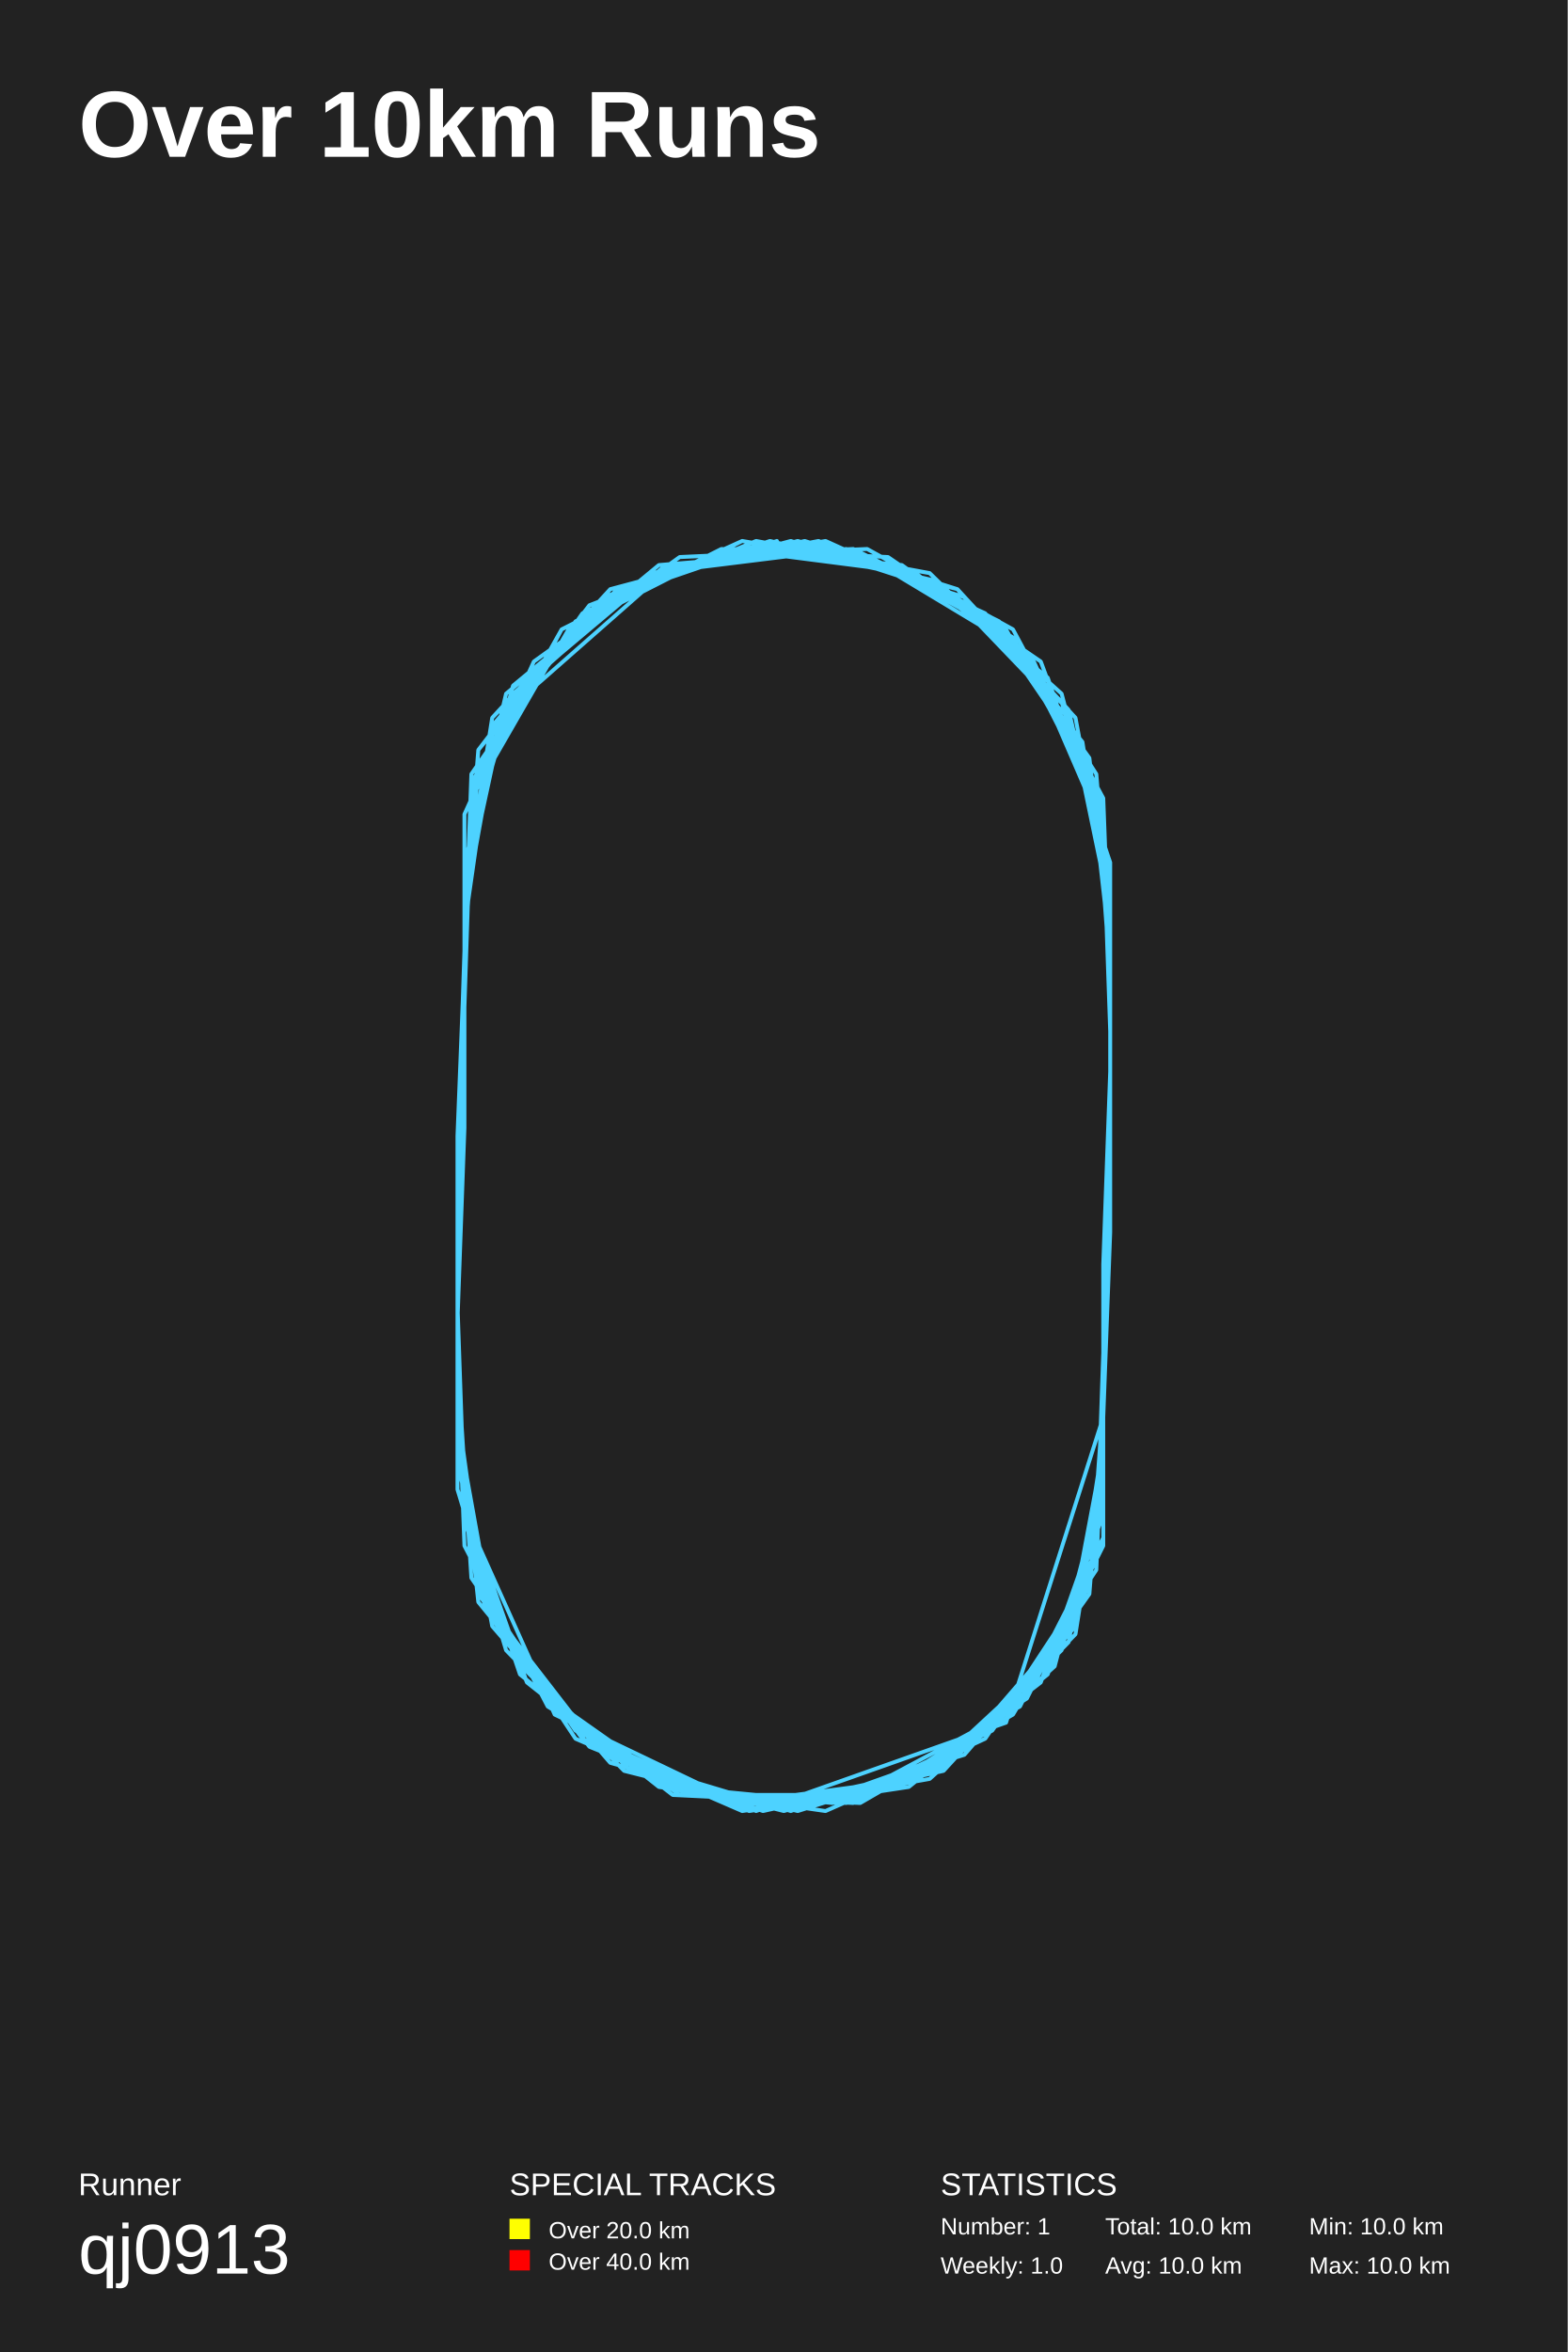
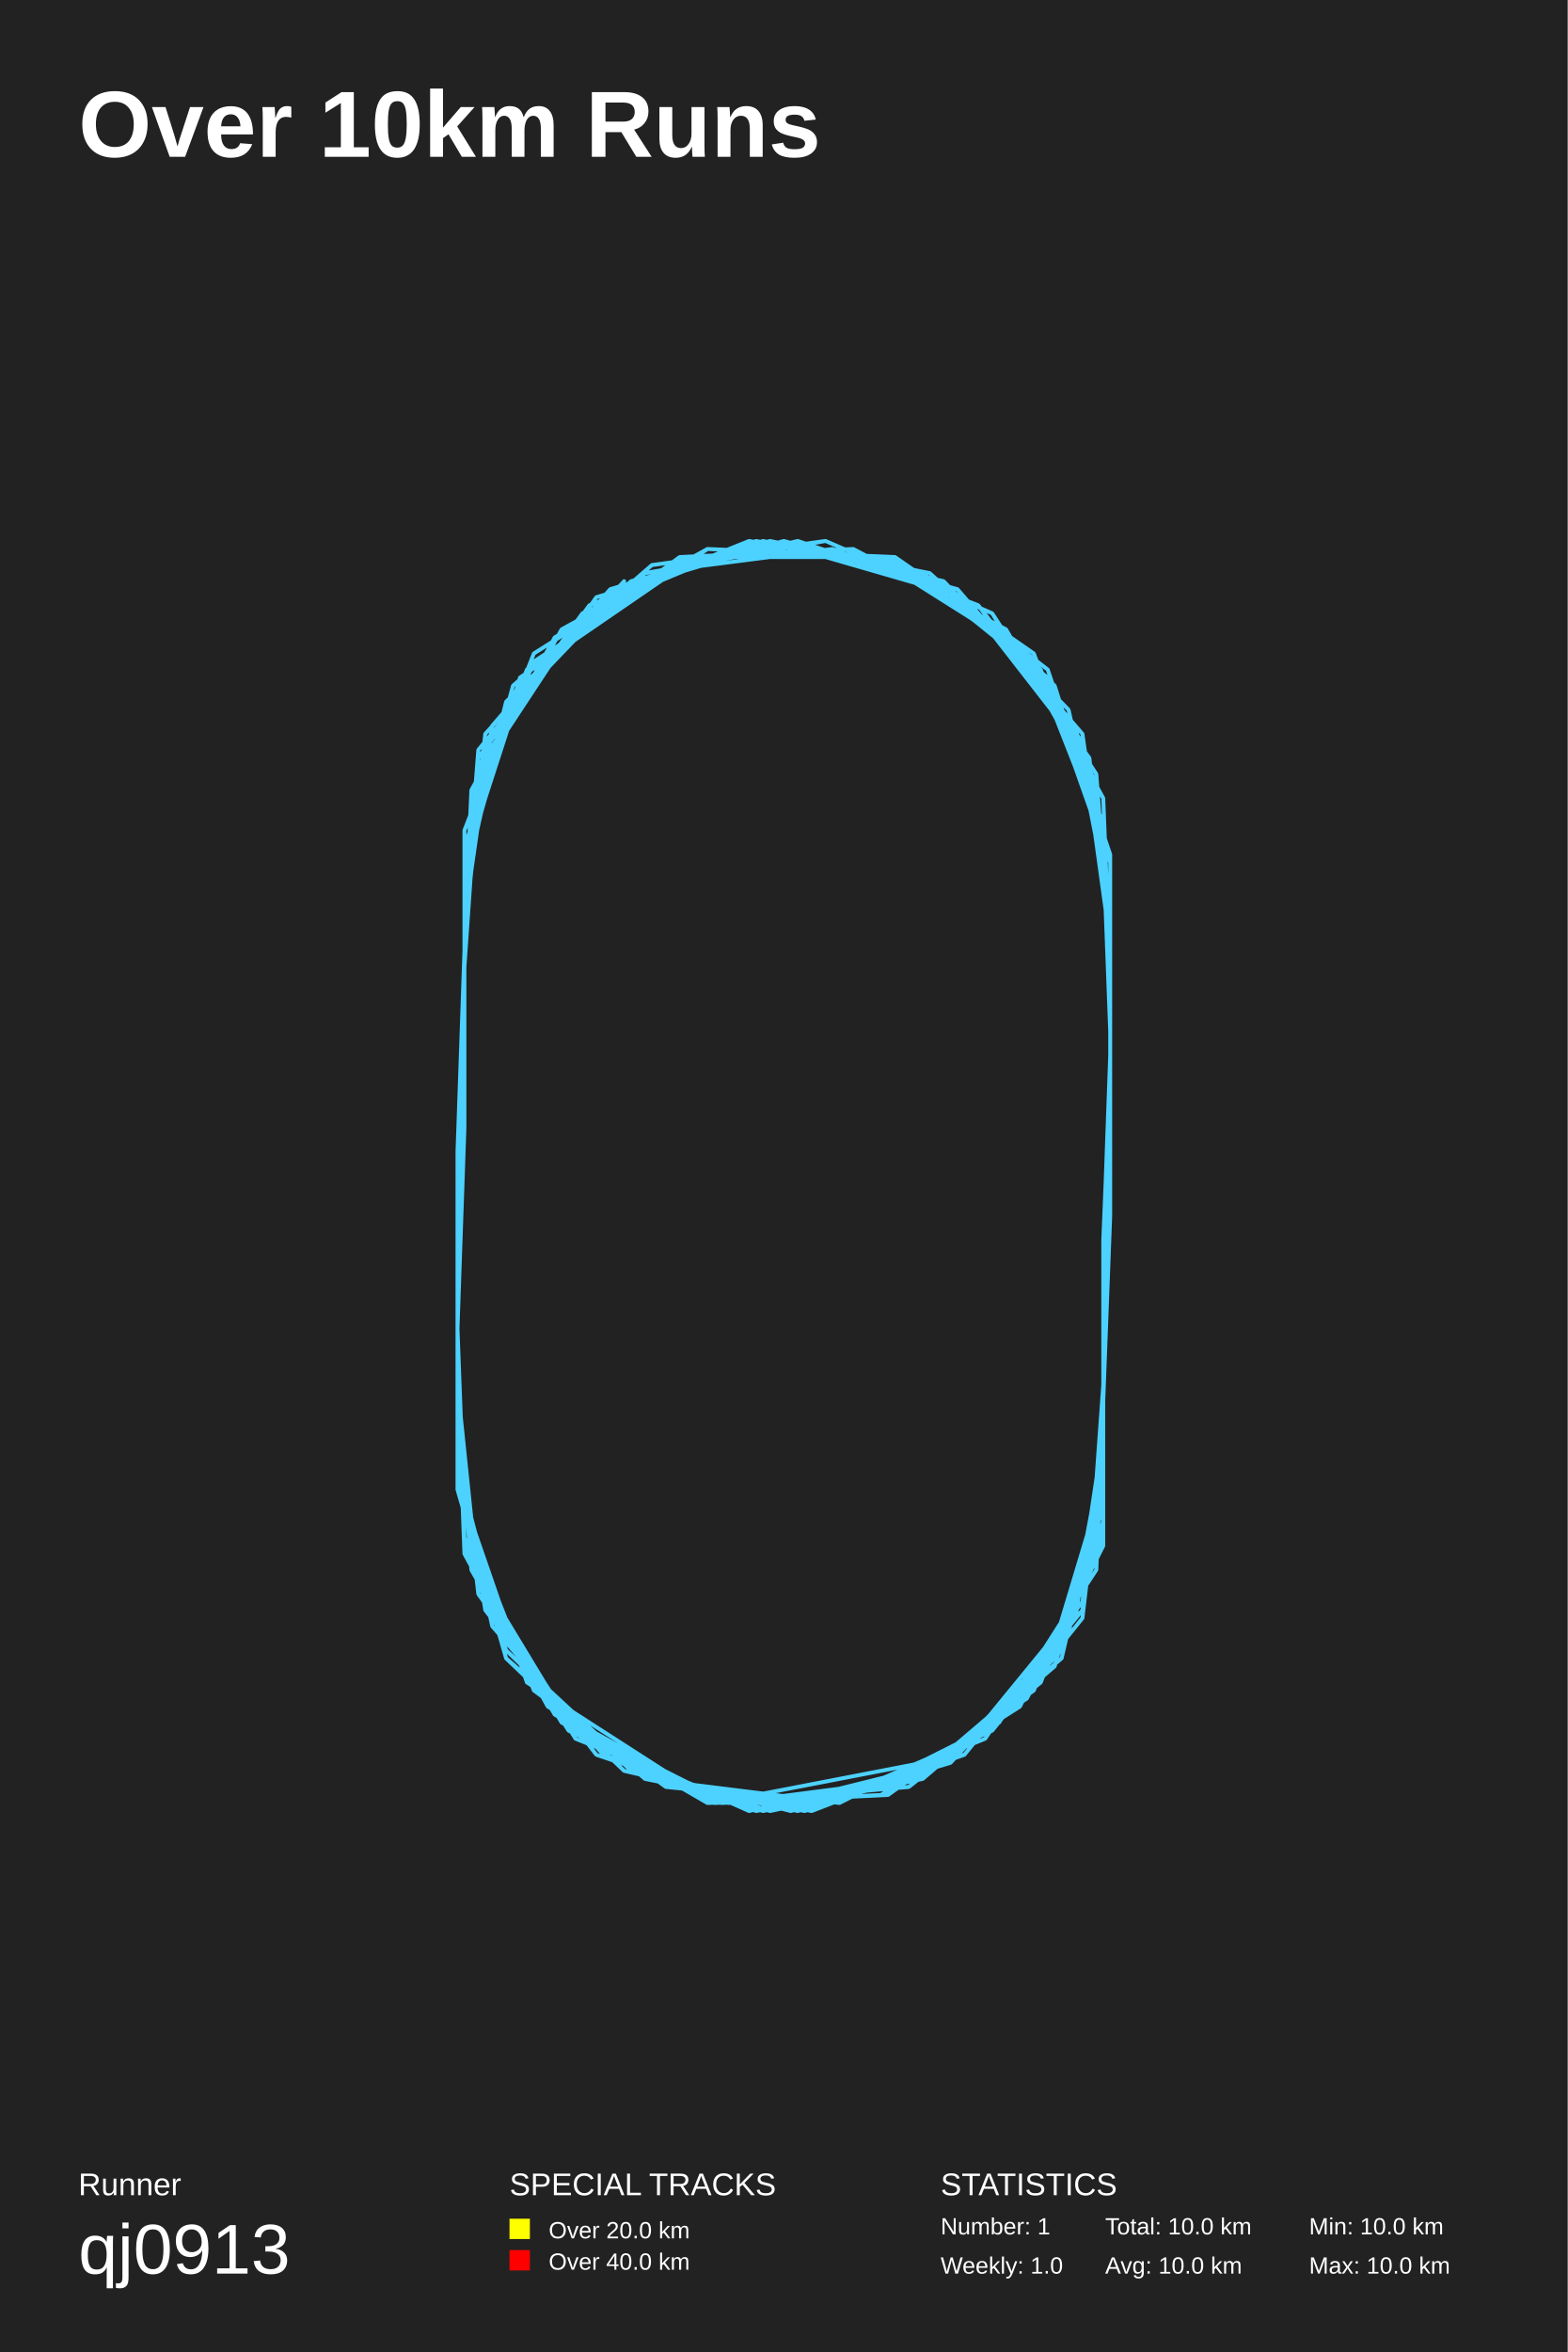
<svg xmlns="http://www.w3.org/2000/svg" baseProfile="full" height="300mm" version="1.1" viewBox="0,0,200,300" width="200mm">
  <defs />
  <rect fill="#222222" height="300" width="200" x="0" y="0" />
  <text fill="#FFFFFF" style="font-size:12px; font-family:Arial; font-weight:bold;" x="10" y="20">Over 10km Runs</text>
  <text fill="#FFFFFF" style="font-size:4px; font-family:Arial" x="10" y="280">Runner</text>
  <text fill="#FFFFFF" style="font-size:9px; font-family:Arial" x="10" y="290">qj0913</text>
  <text fill="#FFFFFF" style="font-size:4px; font-family:Arial" x="65" y="280">SPECIAL TRACKS</text>
  <rect fill="yellow" height="2.6" width="2.6" x="65" y="283" />
  <text fill="#FFFFFF" style="font-size:3px; font-family:Arial" x="70" y="285.5">Over 20.0 km</text>
  <rect fill="red" height="2.6" width="2.6" x="65" y="287" />
  <text fill="#FFFFFF" style="font-size:3px; font-family:Arial" x="70" y="289.5">Over 40.0 km</text>
  <text fill="#FFFFFF" style="font-size:4px; font-family:Arial" x="120" y="280">STATISTICS</text>
  <text fill="#FFFFFF" style="font-size:3px; font-family:Arial" x="120" y="285">Number: 1</text>
  <text fill="#FFFFFF" style="font-size:3px; font-family:Arial" x="120" y="290">Weekly: 1.0</text>
  <text fill="#FFFFFF" style="font-size:3px; font-family:Arial" x="141" y="285">Total: 10.0 km</text>
  <text fill="#FFFFFF" style="font-size:3px; font-family:Arial" x="141" y="290">Avg: 10.0 km</text>
  <text fill="#FFFFFF" style="font-size:3px; font-family:Arial" x="167" y="285">Min: 10.0 km</text>
  <text fill="#FFFFFF" style="font-size:3px; font-family:Arial" x="167" y="290">Max: 10.0 km</text>
-   <polyline fill="none" opacity="1" points="99.114,69.0 75.196,77.203 61.022,97.709 59.251,121.291 58.365,147.95 58.365,173.583 60.136,201.266 73.424,220.747 95.571,231.0 118.603,226.899 134.548,212.544 140.749,188.962 140.749,165.38 141.635,141.798 141.635,118.215 138.092,94.633 123.032,76.177 100.886,69.0 77.854,75.152 62.794,93.608 59.251,118.215 59.251,136.671 58.365,157.178 58.365,181.785 62.794,206.393 76.968,223.823 100,231.0 123.032,223.823 137.206,207.418 140.749,184.861 140.749,161.279 141.635,137.697 141.635,114.114 136.32,91.557 118.603,73.101 94.685,69.0 74.31,78.228 60.136,98.734 59.251,123.342 58.365,146.924 58.365,169.481 59.251,194.089 67.223,214.595 85.826,227.924 107.087,229.975 126.576,220.747 138.978,203.317 140.749,178.709 141.635,155.127 141.635,132.57 141.635,110.013 133.663,86.431 116.831,73.101 92.913,70.025 71.653,80.279 60.136,101.81 59.251,124.367 58.365,147.95 58.365,169.481 59.251,193.064 67.223,214.595 84.055,227.924 105.315,231.0 123.918,222.798 137.206,206.393 140.749,183.836 140.749,161.279 141.635,139.747 141.635,115.14 137.206,91.557 122.146,75.152 102.658,69.0 77.854,75.152 62.794,91.557 59.251,114.114 59.251,135.646 58.365,157.178 58.365,180.76 61.022,202.291 73.424,220.747 93.799,229.975 115.945,227.924 133.663,213.57 140.749,191.013 140.749,165.38 141.635,142.823 141.635,119.241 138.978,96.684 125.69,78.228 104.429,69.0 83.169,73.101 64.566,88.481 59.251,111.038 59.251,133.595 58.365,155.127 58.365,178.709 61.022,202.291 73.424,220.747 93.799,229.975 116.831,226.899 132.777,214.595 140.749,192.038 140.749,171.532 141.635,148.975 141.635,125.393 140.749,101.81 129.233,80.279 110.63,70.025 86.712,71.051 68.109,84.38 59.251,103.861 59.251,126.418 58.365,151.026 58.365,173.583 59.251,197.165 69.881,217.671 88.484,228.949 108.859,229.975 129.233,218.696 138.978,202.291 140.749,180.76 141.635,157.178 141.635,135.646 141.635,113.089 136.32,90.532 119.489,74.127 98.228,69.0 76.968,76.177 62.794,92.582 59.251,115.14 59.251,137.697 58.365,160.253 58.365,182.81 61.908,204.342 76.968,223.823 97.342,231.0 119.489,225.873 135.434,210.494 140.749,189.988 140.749,167.431 141.635,144.874 141.635,121.291 138.978,97.709 125.69,78.228 105.315,69.0 83.169,73.101 64.566,88.481 59.251,112.064 59.251,135.646 58.365,160.253 58.365,181.785 61.908,204.342 73.424,221.772 94.685,231.0 115.945,227.924 133.663,213.57 140.749,192.038 140.749,171.532 141.635,148.975 141.635,126.418 140.749,103.861 131.891,84.38 115.06,72.076 93.799,70.025 75.196,77.203 61.022,95.658 59.251,118.215 59.251,138.722 58.365,161.279 58.365,182.81 61.908,205.367 75.196,222.798 95.571,231.0 115.945,227.924 133.663,213.57 140.749,193.064 140.749,170.507 141.635,150 141.635,126.418 140.749,104.886 131.005,83.355 113.288,71.051 92.027,70.025 71.653,80.279 60.136,100.785 59.251,122.317 58.365,144.874 58.365,168.456 58.365,189.988 64.566,210.494 80.511,225.873 101.772,231.0 121.261,224.848 137.206,206.393 140.749,186.912 140.749,162.304 141.635,142.823 141.635,117.19 138.092,94.633 122.146,75.152 101.772,69.0 78.739,75.152 62.794,91.557 59.251,114.114 59.251,139.747 58.365,162.304 58.365,186.912 64.566,210.494 79.625,225.873 100,231.0 121.261,224.848 136.32,209.469 140.749,186.912 140.749,165.38 141.635,142.823 141.635,120.266 139.864,98.734 127.462,79.253 108.859,70.025 86.712,71.051 68.109,84.38 59.251,103.861 59.251,124.367 58.365,147.95 58.365,171.532 59.251,194.089 67.223,214.595 84.94,227.924 106.201,229.975 125.69,221.772 138.978,202.291 140.749,180.76 141.635,157.178 141.635,134.621 141.635,111.038 135.434,89.506 118.603,73.101 96.457,69.0 74.31,78.228 61.022,97.709 59.251,120.266 59.251,143.848 58.365,167.431 58.365,189.988 66.337,213.57 84.055,227.924 107.973,229.975 125.69,221.772 139.864,200.241 140.749,178.709 141.635,155.127 141.635,131.545 140.749,105.912 132.777,84.38 113.288,71.051 92.027,70.025 71.653,80.279 60.136,100.785 59.251,125.393 58.365,146.924 58.365,170.507 59.251,193.064 67.223,214.595 86.712,228.949 109.744,229.975 129.233,218.696 140.749,196.139 140.749,174.608 141.635,151.026 141.635,127.443 140.749,103.861 129.233,81.304 108.859,70.025 84.94,72.076 65.452,88.481 59.251,110.013 59.251,133.595 58.365,155.127 58.365,179.734 61.022,203.317 75.196,222.798 97.342,231.0 120.375,225.873 136.32,208.443 140.749,184.861 140.749,163.329 141.635,138.722 141.635,116.165 136.32,90.532 122.146,75.152 98.228,69.0 76.968,76.177 61.022,95.658 59.251,119.241 59.251,143.848 58.365,166.405 59.251,192.038 67.223,214.595 85.826,228.949 107.087,229.975 130.119,217.671 139.864,198.19 140.749,172.557 141.635,150 141.635,124.367 140.749,102.836 128.347,80.279 108.859,70.025 84.055,72.076 65.452,87.456 59.251,110.013 59.251,132.57 58.365,157.178 58.365,179.734 61.908,205.367 74.31,221.772 94.685,231.0 118.603,225.873 136.32,209.469 140.749,186.912 140.749,161.279 141.635,136.671 141.635,112.064 135.434,88.481 119.489,74.127 94.685,69.0 73.424,79.253 60.136,99.76 59.251,122.317 58.365,146.924 58.365,170.507 59.251,192.038 67.223,214.595 87.598,228.949 111.516,228.949 131.005,216.646 140.749,197.165 140.749,172.557 141.635,148.975 141.635,124.367 139.864,100.785 127.462,79.253 107.973,70.025 83.169,73.101 64.566,89.506 59.251,114.114 59.251,137.697 58.365,160.253 58.365,183.836 62.794,207.418 77.854,224.848 100,231.0 121.261,224.848 137.206,208.443 140.749,185.886 140.749,162.304 141.635,137.697 141.635,114.114 136.32,90.532 119.489,74.127 94.685,69.0 72.538,80.279 60.136,101.81 59.251,128.469 58.365,153.076 58.365,179.734 61.022,204.342 76.968,223.823 100.886,231.0 123.918,222.798 138.978,203.317 140.749,180.76 141.635,155.127 141.635,130.519 140.749,105.912 131.005,83.355 108.859,70.025 85.826,72.076 63.68,91.557 59.251,116.165 59.251,143.848 58.365,168.456 59.251,193.064 70.767,218.696 96.457,231.0 128.347,219.722 140.749,180.76" stroke="#4DD2FF" stroke-dasharray="none" stroke-linecap="round" stroke-linejoin="round" stroke-width="0.5" />
+   <polyline fill="none" opacity="1" points="79.625,74.127 61.908,93.608 59.251,117.19 59.251,143.848 58.365,169.481 59.251,196.139 69.881,217.671 92.027,229.975 113.288,228.949 131.891,215.62 140.749,194.089 140.749,170.507 141.635,145.899 141.635,122.317 139.864,98.734 126.576,78.228 105.315,69.0 82.283,73.101 64.566,89.506 59.251,113.089 59.251,134.621 58.365,153.076 58.365,176.659 61.022,202.291 73.424,221.772 96.457,231.0 118.603,225.873 135.434,211.519 140.749,188.962 140.749,165.38 141.635,142.823 141.635,118.215 138.092,95.658 122.146,75.152 100,69.0 77.854,75.152 61.908,94.633 59.251,119.241 59.251,141.798 58.365,166.405 58.365,189.988 64.566,211.519 82.283,226.899 102.658,231.0 123.032,223.823 137.206,206.393 140.749,182.81 140.749,159.228 141.635,136.671 141.635,114.114 136.32,90.532 120.375,74.127 97.342,69.0 75.196,77.203 61.022,98.734 59.251,120.266 59.251,142.823 58.365,164.355 58.365,187.937 64.566,210.494 80.511,225.873 100.886,231.0 121.261,224.848 135.434,209.469 140.749,188.962 140.749,165.38 141.635,142.823 141.635,119.241 138.978,96.684 124.804,77.203 106.201,70.025 82.283,73.101 65.452,88.481 59.251,108.988 59.251,132.57 58.365,154.102 58.365,175.633 59.251,197.165 70.767,218.696 90.256,229.975 112.402,228.949 131.005,216.646 140.749,195.114 140.749,170.507 141.635,147.95 141.635,123.342 139.864,100.785 128.347,80.279 108.859,70.025 86.712,71.051 67.223,85.405 59.251,105.912 59.251,130.519 58.365,152.051 58.365,174.608 59.251,198.19 69.881,217.671 90.256,229.975 112.402,228.949 130.119,217.671 140.749,196.139 140.749,175.633 141.635,153.076 141.635,128.469 140.749,106.937 131.891,83.355 114.174,71.051 90.256,70.025 70.767,81.304 60.136,100.785 59.251,121.291 58.365,146.924 58.365,169.481 59.251,193.064 68.109,215.62 84.94,227.924 105.315,229.975 126.576,220.747 138.092,206.393 140.749,183.836 140.749,162.304 141.635,139.747 141.635,117.19 138.092,94.633 123.032,76.177 101.772,69.0 80.511,74.127 64.566,89.506 59.251,111.038 59.251,133.595 58.365,156.152 58.365,177.684 60.136,200.241 73.424,220.747 92.913,229.975 115.945,227.924 132.777,214.595 140.749,194.089 140.749,171.532 141.635,148.975 141.635,124.367 140.749,101.81 128.347,80.279 108.859,70.025 87.598,71.051 67.223,85.405 59.251,107.962 59.251,131.545 58.365,155.127 58.365,177.684 60.136,200.241 71.653,219.722 91.141,229.975 112.402,228.949 131.005,216.646 140.749,196.139 140.749,175.633 141.635,153.076 141.635,131.545 140.749,107.962 134.548,87.456 118.603,73.101 98.228,69.0 77.854,75.152 62.794,92.582 59.251,114.114 59.251,134.621 58.365,157.178 58.365,179.734 61.022,202.291 72.538,220.747 92.027,229.975 112.402,228.949 131.005,216.646 140.749,197.165 140.749,174.608 141.635,154.102 141.635,129.494 141.635,108.988 133.663,85.405 117.717,73.101 95.571,69.0 75.196,77.203 61.022,96.684 59.251,118.215 59.251,141.798 58.365,163.329 58.365,186.912 62.794,207.418 76.968,223.823 98.228,231.0 117.717,226.899 135.434,210.494 140.749,192.038 140.749,166.405 141.635,145.899 141.635,121.291 139.864,99.76 126.576,78.228 105.315,69.0 83.169,72.076 65.452,87.456 59.251,110.013 59.251,135.646 58.365,158.203 58.365,182.81 61.908,205.367 76.082,223.823 97.342,231.0 117.717,226.899 134.548,212.544 140.749,191.013 140.749,169.481 141.635,146.924 141.635,124.367 140.749,101.81 130.119,82.329 112.402,71.051 90.256,70.025 71.653,80.279 60.136,100.785 59.251,120.266 59.251,143.848 58.365,167.431 58.365,189.988 64.566,211.519 79.625,225.873 101.772,231.0 123.032,223.823 138.092,205.367 140.749,184.861 140.749,161.279 141.635,137.697 141.635,115.14 137.206,92.582 122.146,75.152 100,69.0 77.854,75.152 62.794,92.582 59.251,117.19 59.251,138.722 58.365,162.304 58.365,186.912 64.566,210.494 80.511,225.873 103.543,231.0 122.146,223.823 138.092,204.342 140.749,182.81 140.749,158.203 141.635,136.671 141.635,110.013 134.548,87.456 116.831,73.101 96.457,69.0 74.31,78.228 61.022,96.684 59.251,120.266 59.251,142.823 58.365,165.38 58.365,188.962 64.566,211.519 82.283,226.899 105.315,229.975 125.69,221.772 139.864,200.241 140.749,178.709 141.635,155.127 141.635,131.545 140.749,107.962 132.777,85.405 113.288,71.051 88.484,71.051 68.109,84.38 59.251,105.912 59.251,128.469 58.365,151.026 58.365,176.659 60.136,199.215 72.538,219.722 92.913,229.975 116.831,226.899 133.663,212.544 140.749,188.962 140.749,168.456 141.635,142.823 141.635,120.266 138.092,94.633 124.804,77.203 101.772,69.0 80.511,74.127 62.794,92.582 59.251,114.114 59.251,138.722 58.365,162.304 58.365,186.912 64.566,210.494 82.283,226.899 103.543,231.0 126.576,220.747 138.978,201.266 140.749,176.659 141.635,155.127 141.635,128.469 140.749,106.937 131.891,84.38 113.288,71.051 87.598,71.051 68.109,83.355 59.251,105.912 59.251,128.469 58.365,153.076 58.365,175.633 60.136,200.241 70.767,218.696 92.027,229.975 115.945,227.924 132.777,214.595 140.749,191.013 140.749,165.38 141.635,140.772 141.635,116.165 137.206,93.608 123.032,76.177 98.228,69.0 76.968,76.177 61.022,95.658 59.251,118.215 59.251,142.823 58.365,165.38 58.365,187.937 64.566,211.519 82.283,226.899 107.087,229.975 127.462,219.722 138.978,201.266 140.749,176.659 141.635,153.076 141.635,129.494 140.749,104.886 131.005,83.355 111.516,71.051 87.598,71.051 67.223,85.405 59.251,110.013 59.251,133.595 58.365,157.178 58.365,179.734 61.022,203.317 74.31,221.772 96.457,231.0 117.717,226.899 134.548,211.519 140.749,188.962 140.749,165.38 141.635,141.798 141.635,118.215 138.092,93.608 122.146,75.152 100,69.0 76.082,76.177 61.022,97.709 59.251,123.342 58.365,147.95 58.365,174.608 60.136,200.241 72.538,220.747 95.571,231.0 120.375,224.848 136.32,208.443 140.749,184.861 140.749,159.228 141.635,134.621 141.635,110.013 133.663,86.431 114.174,71.051 90.256,70.025 66.337,86.431 59.251,111.038 59.251,138.722 58.365,164.355 58.365,188.962 67.223,214.595 91.141,229.975 123.032,223.823" stroke="#4DD2FF" stroke-dasharray="none" stroke-linecap="round" stroke-linejoin="round" stroke-width="0.5" />
</svg>
